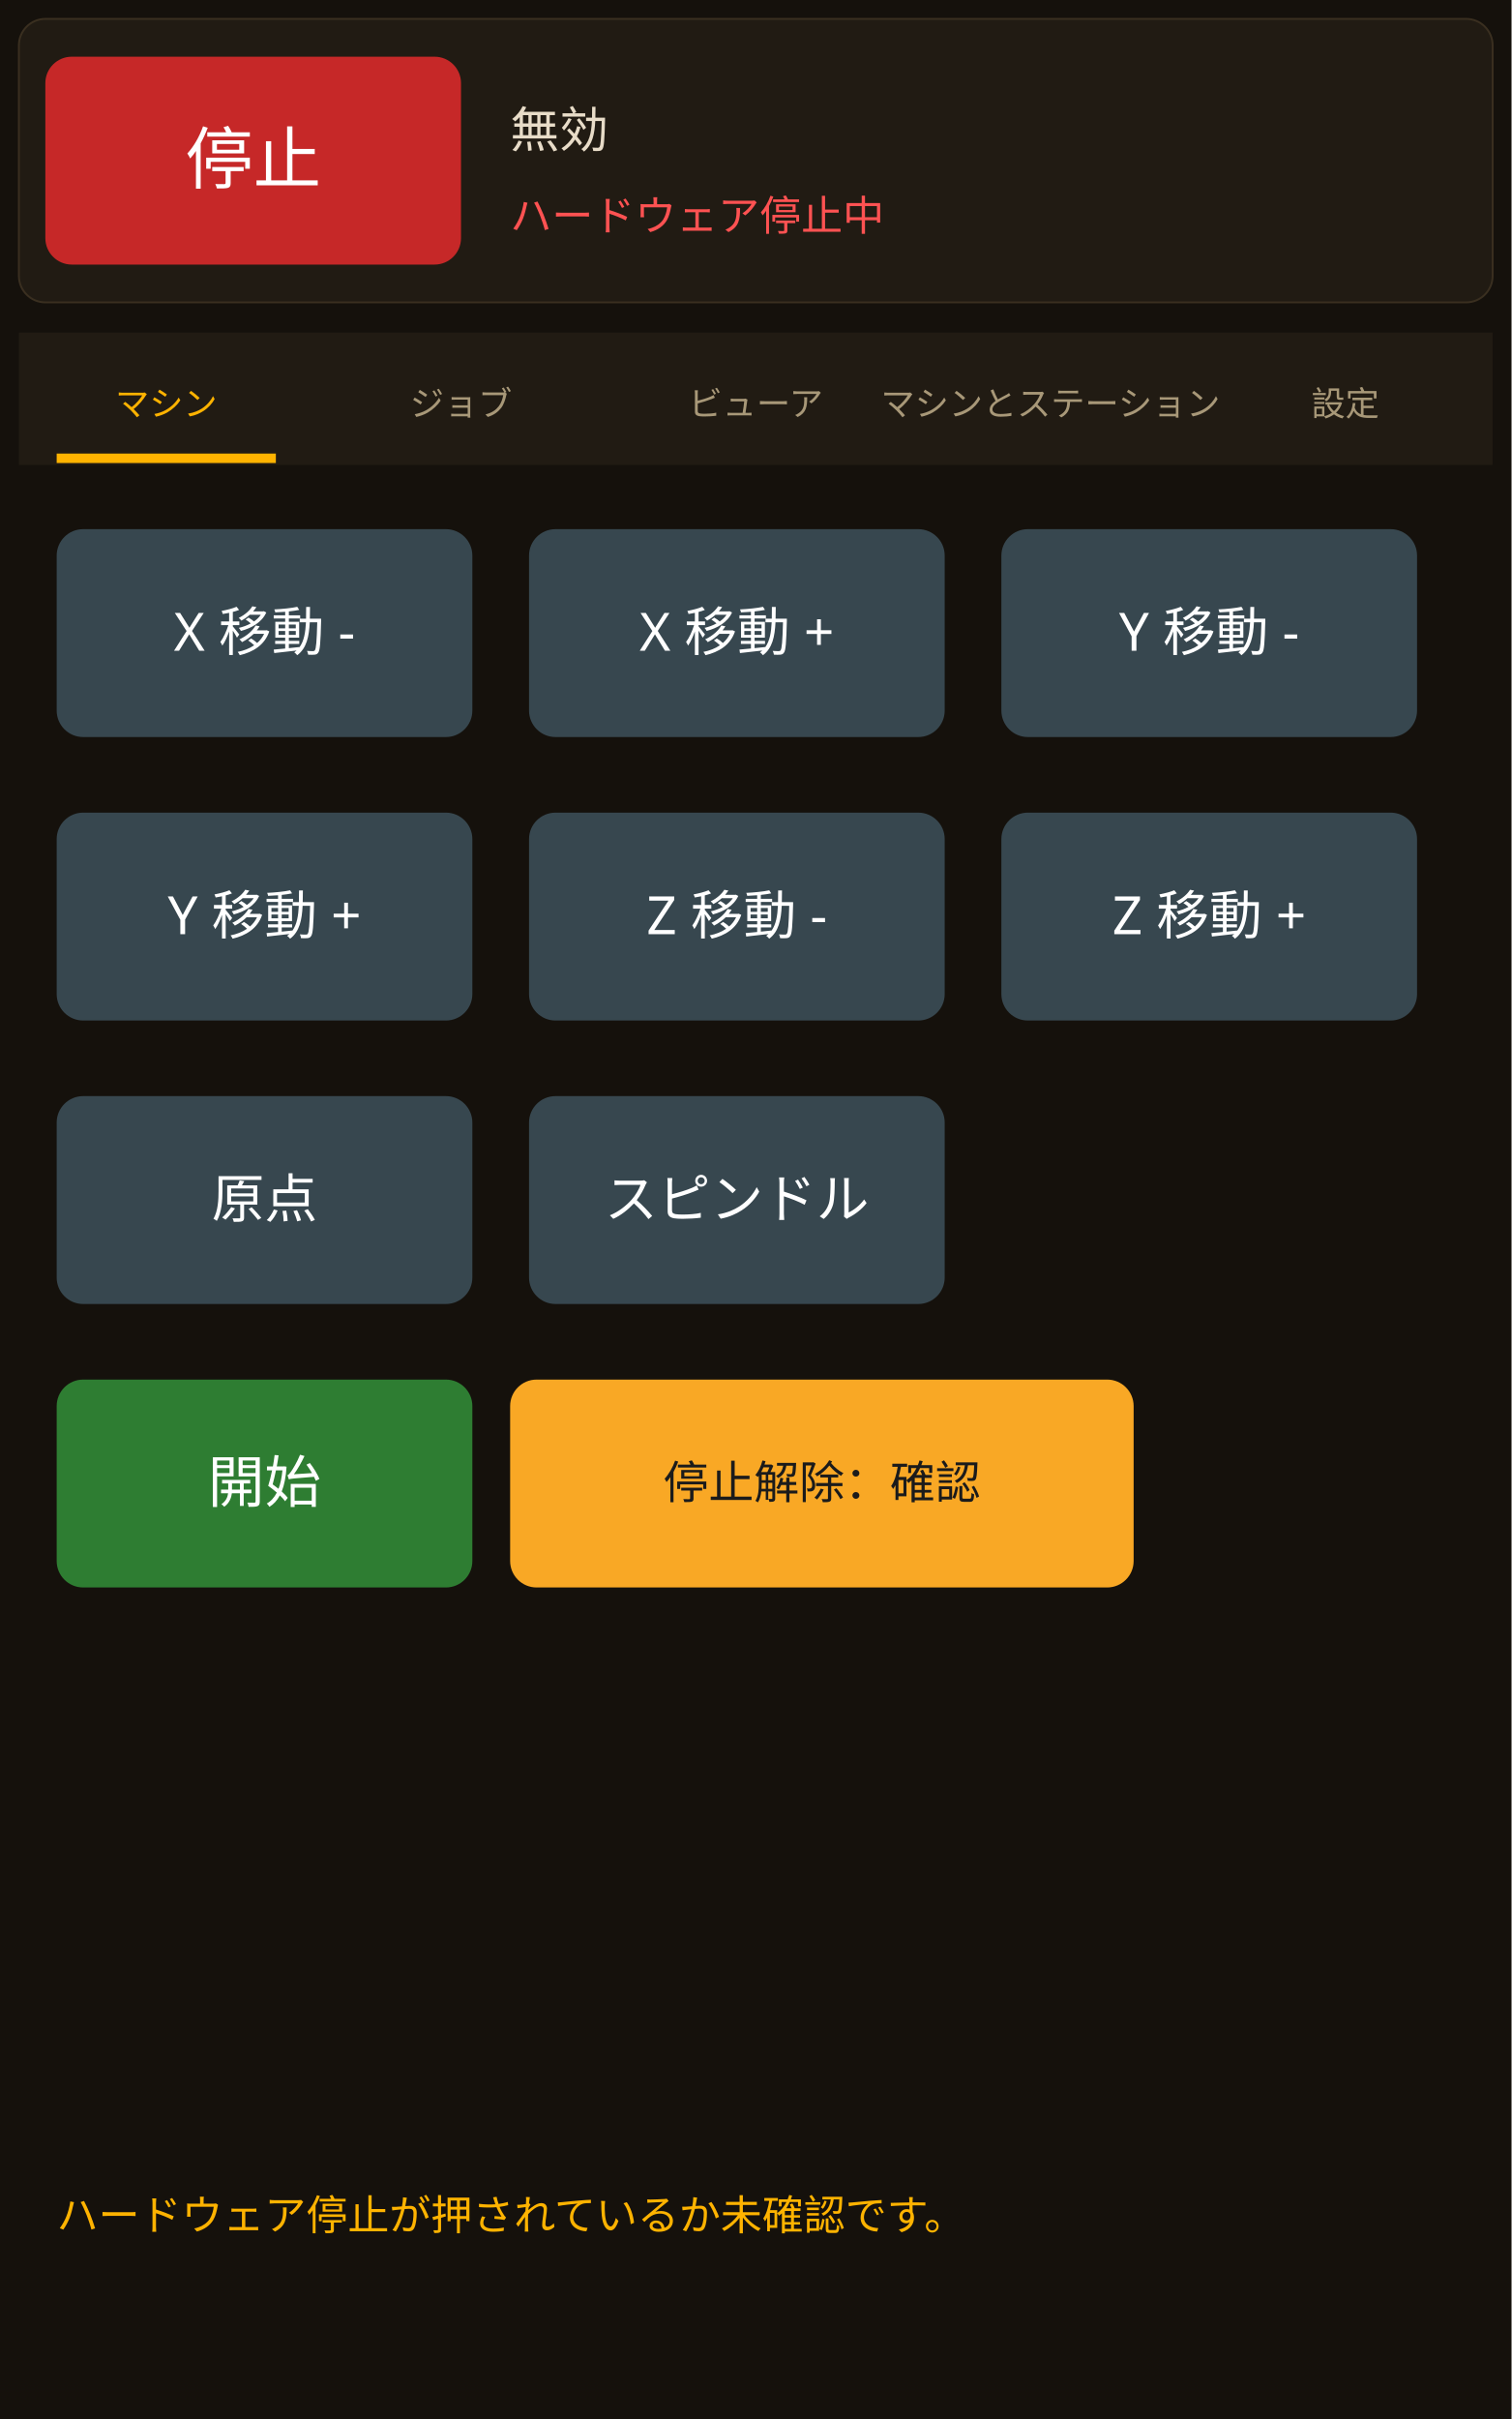
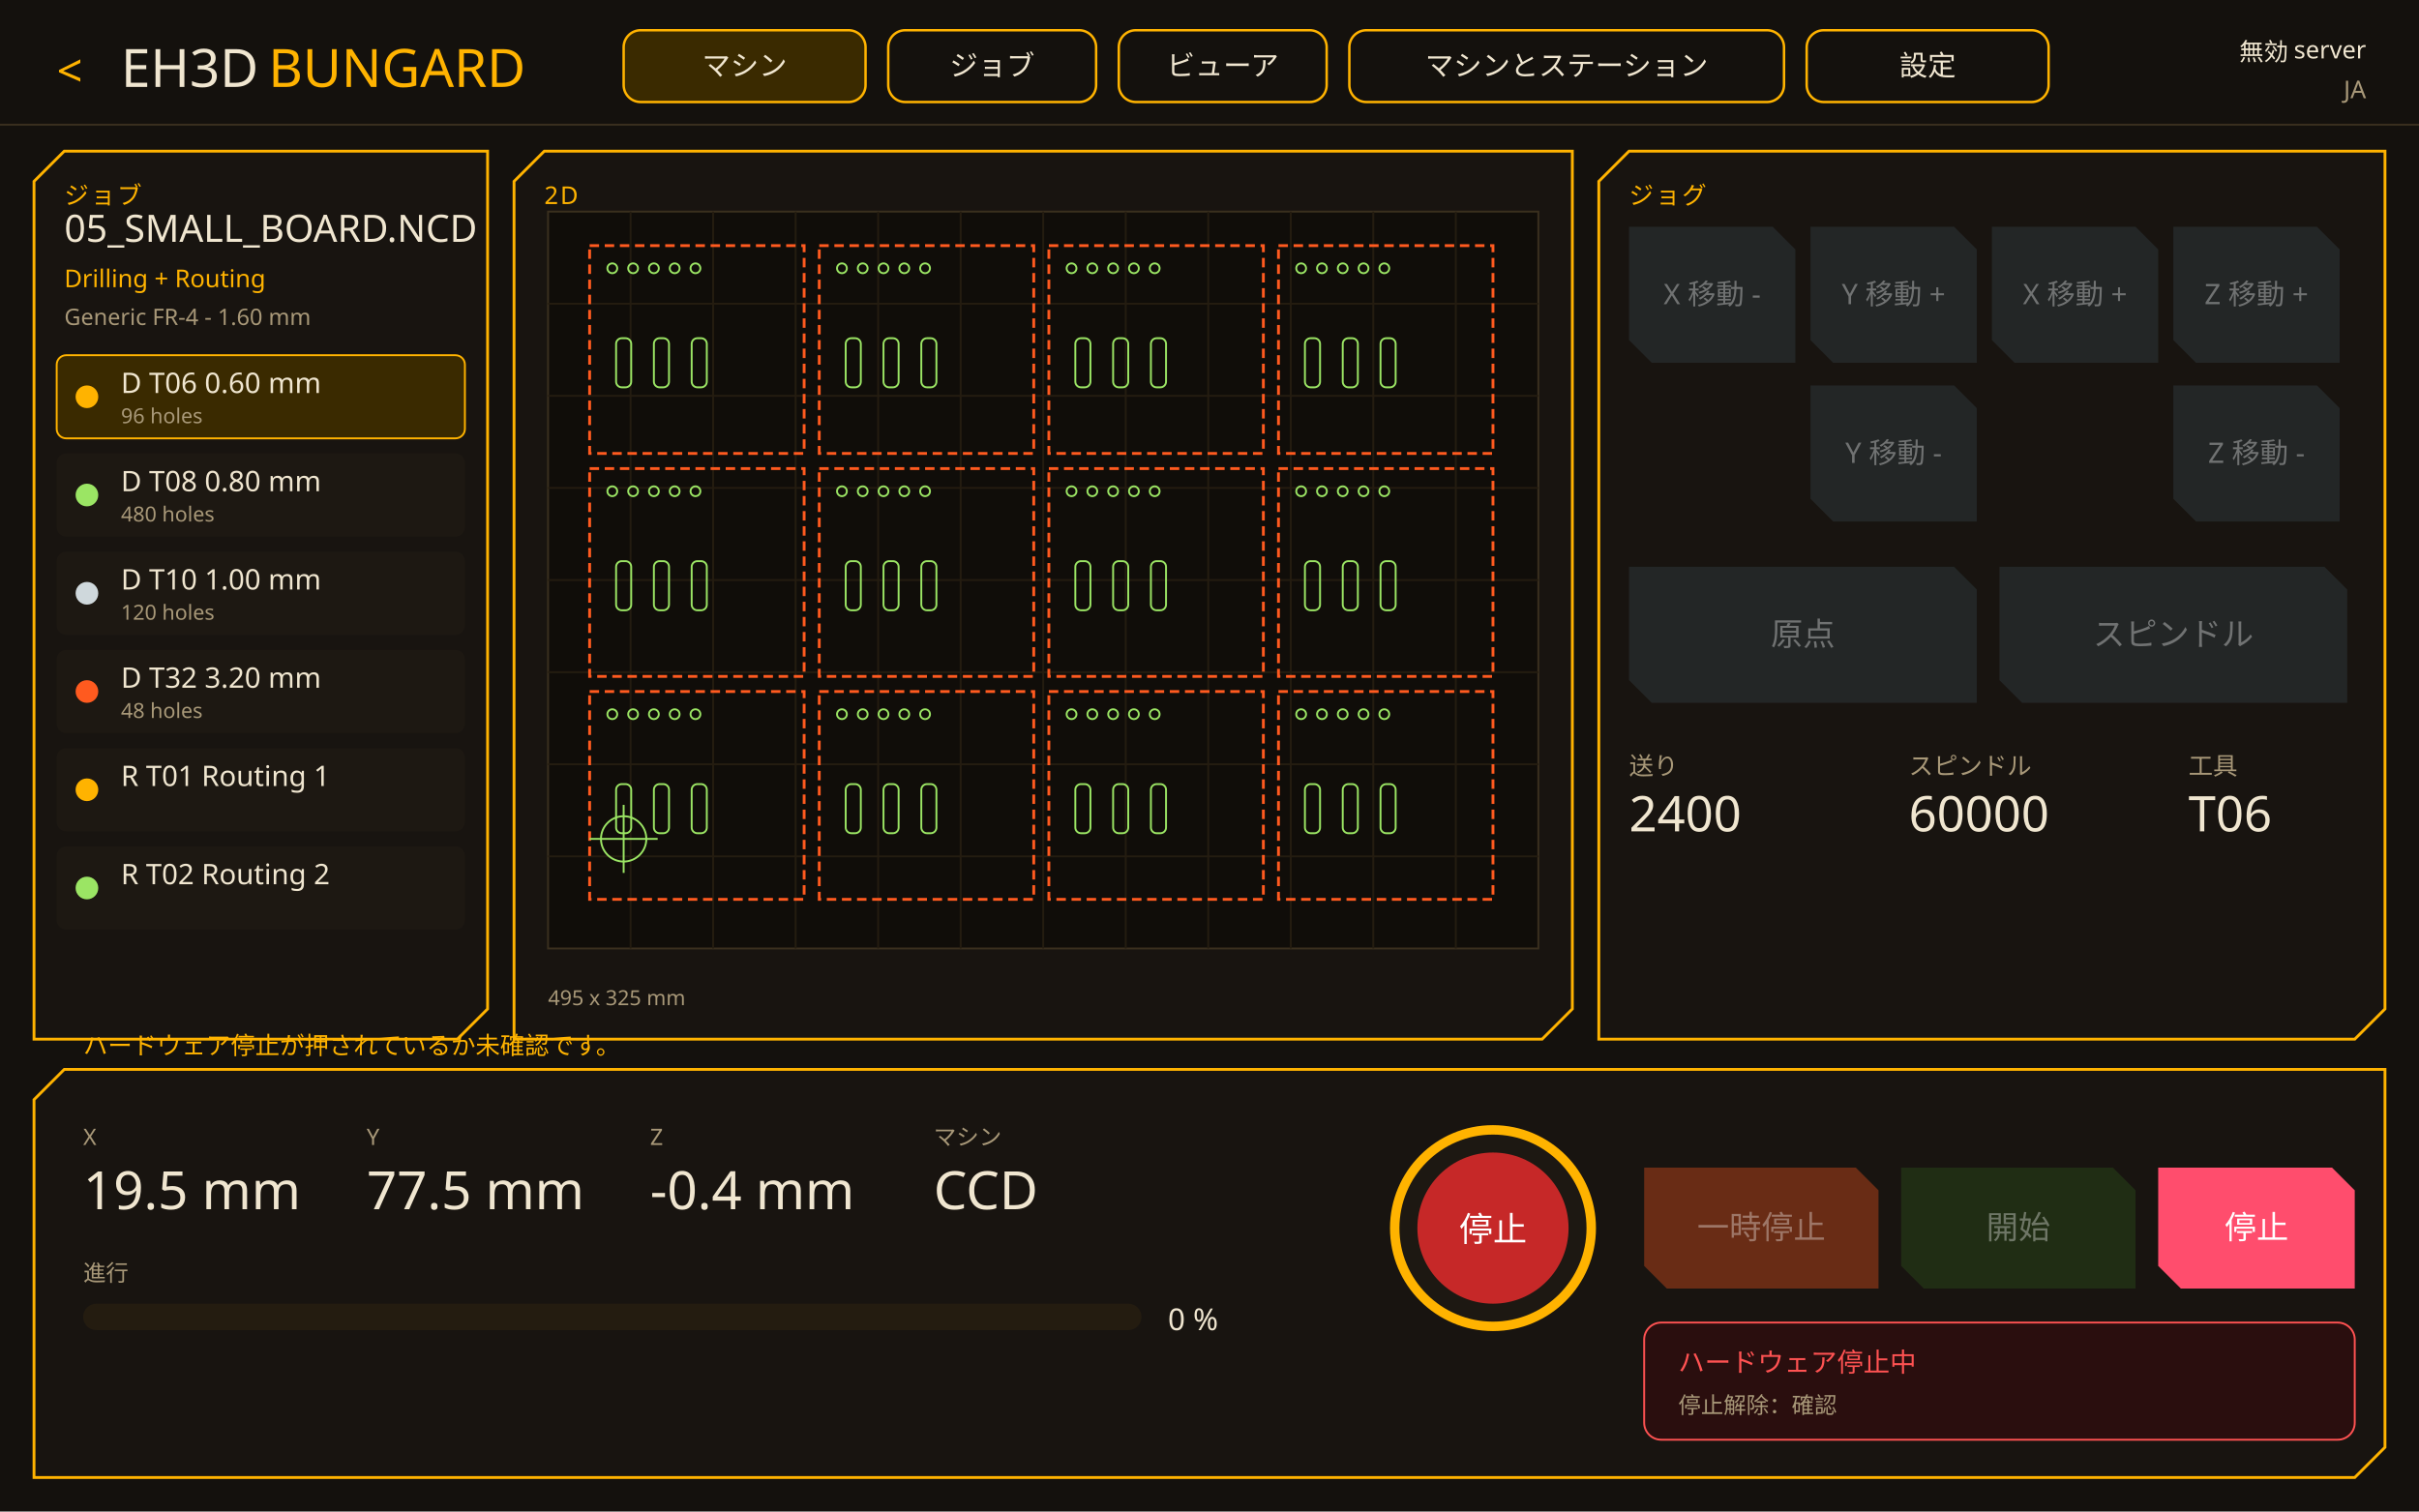
- <svg xmlns="http://www.w3.org/2000/svg" width="800" height="1280" viewBox="0 0 800 1280" font-family="'Segoe UI','Noto Sans','Noto Sans CJK SC','Noto Sans CJK JP','Yu Gothic',sans-serif">
-   <rect width="800" height="1280" fill="#15110c" />
-   <rect x="10" y="10" width="780" height="150" rx="14" fill="#211b13" stroke="#3a2f20" />
-   <rect x="24" y="30" width="220" height="110" rx="14" fill="#c62828" />
-   <text x="134.0" y="97.0" font-size="36" fill="#ffffff" text-anchor="middle">停止</text>
-   <text x="270" y="78" font-size="26" fill="#e8dcc8">無効</text>
-   <text x="270" y="122" font-size="22" fill="#ff5252">ハードウェア停止中</text>
-   <rect x="10" y="176" width="780" height="70" fill="#211b13" />
-   <text x="88.0" y="220" font-size="18" fill="#ffb300" text-anchor="middle">マシン</text>
-   <rect x="30.0" y="240" width="116.0" height="5" fill="#ffb300" />
-   <text x="244.0" y="220" font-size="18" fill="#a89878" text-anchor="middle">ジョブ</text>
-   <text x="400.0" y="220" font-size="18" fill="#a89878" text-anchor="middle">ビューア</text>
-   <text x="556.0" y="220" font-size="18" fill="#a89878" text-anchor="middle">マシンとステーション</text>
-   <text x="712.0" y="220" font-size="18" fill="#a89878" text-anchor="middle">設定</text>
-   <rect x="30" y="280" width="220" height="110" rx="14" fill="#37474f" />
-   <text x="140.0" y="344.333" font-size="28" fill="#ffffff" text-anchor="middle">X 移動 -</text>
-   <rect x="280" y="280" width="220" height="110" rx="14" fill="#37474f" />
-   <text x="390.0" y="344.333" font-size="28" fill="#ffffff" text-anchor="middle">X 移動 +</text>
-   <rect x="530" y="280" width="220" height="110" rx="14" fill="#37474f" />
-   <text x="640.0" y="344.333" font-size="28" fill="#ffffff" text-anchor="middle">Y 移動 -</text>
-   <rect x="30" y="430" width="220" height="110" rx="14" fill="#37474f" />
-   <text x="140.0" y="494.333" font-size="28" fill="#ffffff" text-anchor="middle">Y 移動 +</text>
-   <rect x="280" y="430" width="220" height="110" rx="14" fill="#37474f" />
-   <text x="390.0" y="494.333" font-size="28" fill="#ffffff" text-anchor="middle">Z 移動 -</text>
-   <rect x="530" y="430" width="220" height="110" rx="14" fill="#37474f" />
-   <text x="640.0" y="494.333" font-size="28" fill="#ffffff" text-anchor="middle">Z 移動 +</text>
-   <rect x="30" y="580" width="220" height="110" rx="14" fill="#37474f" />
-   <text x="140.0" y="644.333" font-size="28" fill="#ffffff" text-anchor="middle">原点</text>
-   <rect x="280" y="580" width="220" height="110" rx="14" fill="#37474f" />
-   <text x="390.0" y="644.333" font-size="28" fill="#ffffff" text-anchor="middle">スピンドル</text>
-   <rect x="30" y="730" width="220" height="110" rx="14" fill="#2e7d32" />
-   <text x="140.0" y="795.0" font-size="30" fill="#ffffff" text-anchor="middle">開始</text>
-   <rect x="270" y="730" width="330" height="110" rx="14" fill="#f9a825" />
-   <text x="435.0" y="793.0" font-size="24" fill="#1b1b1b" text-anchor="middle">停止解除：確認</text>
-   <text x="30" y="1180" font-size="22" fill="#ffb300">ハードウェア停止が押されているか未確認です。</text>
+ <svg xmlns="http://www.w3.org/2000/svg" width="1280" height="800" viewBox="0 0 1280 800" font-family="'Ubuntu','Segoe UI','Noto Sans','Noto Sans CJK SC','Noto Sans CJK JP','Yu Gothic',sans-serif">
+   <rect width="1280" height="800" fill="#14110d" />
+   <text x="30" y="46" font-size="24" fill="#ffb300">&lt;</text>
+   <text x="64" y="46" font-size="28" fill="#f0e6d0">EH3D</text>
+   <text x="142" y="46" font-size="28" fill="#ffb300">BUNGARD</text>
+   <rect x="330" y="16" width="128" height="38" rx="9" fill="#3a2a00" stroke="#ffb300" stroke-width="1.3" />
+   <text x="394.0" y="40.0" font-size="15" fill="#f0e6d0" text-anchor="middle">マシン</text>
+   <rect x="470" y="16" width="110" height="38" rx="9" fill="none" stroke="#ffb300" stroke-width="1.3" />
+   <text x="525.0" y="40.0" font-size="15" fill="#f0e6d0" text-anchor="middle">ジョブ</text>
+   <rect x="592" y="16" width="110" height="38" rx="9" fill="none" stroke="#ffb300" stroke-width="1.3" />
+   <text x="647.0" y="40.0" font-size="15" fill="#f0e6d0" text-anchor="middle">ビューア</text>
+   <rect x="714" y="16" width="230" height="38" rx="9" fill="none" stroke="#ffb300" stroke-width="1.3" />
+   <text x="829.0" y="40.0" font-size="15" fill="#f0e6d0" text-anchor="middle">マシンとステーション</text>
+   <rect x="956" y="16" width="128" height="38" rx="9" fill="none" stroke="#ffb300" stroke-width="1.3" />
+   <text x="1020.0" y="40.0" font-size="15" fill="#f0e6d0" text-anchor="middle">設定</text>
+   <text x="1252" y="32" font-size="13" fill="#f0e6d0" text-anchor="end">無効   server</text>
+   <text x="1252" y="52" font-size="13" fill="#a89878" text-anchor="end">JA</text>
+   <line x1="0" y1="66" x2="1280" y2="66" stroke="#3a2f1e" />
+   <polygon points="34,80 258,80 258,534 242,550 18,550 18,96" fill="#181410" stroke="#ffb300" stroke-width="1.5" />
+   <text x="34" y="108" font-size="13" fill="#ffb300" letter-spacing="1">ジョブ</text>
+   <text x="34" y="128" font-size="20" fill="#f0e6d0">05_SMALL_BOARD.NCD</text>
+   <text x="34" y="152" font-size="13" fill="#ffb300">Drilling + Routing</text>
+   <text x="34" y="172" font-size="12" fill="#a89878">Generic FR-4 - 1.60 mm</text>
+   <rect x="30" y="188" width="216" height="44" rx="5" fill="#3a2a00" stroke="#ffb300" />
+   <circle cx="46" cy="210" r="6" fill="#ffb300" />
+   <text x="64" y="208" font-size="15" fill="#f0e6d0">D T06 0.60 mm</text>
+   <text x="64" y="224" font-size="11" fill="#a89878">96 holes</text>
+   <rect x="30" y="240" width="216" height="44" rx="5" fill="#1d1812" stroke="none" />
+   <circle cx="46" cy="262" r="6" fill="#9be564" />
+   <text x="64" y="260" font-size="15" fill="#f0e6d0">D T08 0.80 mm</text>
+   <text x="64" y="276" font-size="11" fill="#a89878">480 holes</text>
+   <rect x="30" y="292" width="216" height="44" rx="5" fill="#1d1812" stroke="none" />
+   <circle cx="46" cy="314" r="6" fill="#cfd8dc" />
+   <text x="64" y="312" font-size="15" fill="#f0e6d0">D T10 1.00 mm</text>
+   <text x="64" y="328" font-size="11" fill="#a89878">120 holes</text>
+   <rect x="30" y="344" width="216" height="44" rx="5" fill="#1d1812" stroke="none" />
+   <circle cx="46" cy="366" r="6" fill="#ff5a1f" />
+   <text x="64" y="364" font-size="15" fill="#f0e6d0">D T32 3.20 mm</text>
+   <text x="64" y="380" font-size="11" fill="#a89878">48 holes</text>
+   <rect x="30" y="396" width="216" height="44" rx="5" fill="#1d1812" stroke="none" />
+   <circle cx="46" cy="418" r="6" fill="#ffb300" />
+   <text x="64" y="416" font-size="15" fill="#f0e6d0">R T01 Routing 1</text>
+   <rect x="30" y="448" width="216" height="44" rx="5" fill="#1d1812" stroke="none" />
+   <circle cx="46" cy="470" r="6" fill="#9be564" />
+   <text x="64" y="468" font-size="15" fill="#f0e6d0">R T02 Routing 2</text>
+   <polygon points="288,80 832,80 832,534 816,550 272,550 272,96" fill="#181410" stroke="#ffb300" stroke-width="1.5" />
+   <text x="288" y="108" font-size="13" fill="#ffb300" letter-spacing="1">2D</text>
+   <rect x="290" y="112" width="524" height="390" fill="#100d09" stroke="#3a2f1e" />
+   <line x1="333.667" y1="112" x2="333.667" y2="502" stroke="#241c10" />
+   <line x1="377.333" y1="112" x2="377.333" y2="502" stroke="#241c10" />
+   <line x1="421.0" y1="112" x2="421.0" y2="502" stroke="#241c10" />
+   <line x1="464.667" y1="112" x2="464.667" y2="502" stroke="#241c10" />
+   <line x1="508.333" y1="112" x2="508.333" y2="502" stroke="#241c10" />
+   <line x1="552.0" y1="112" x2="552.0" y2="502" stroke="#241c10" />
+   <line x1="595.667" y1="112" x2="595.667" y2="502" stroke="#241c10" />
+   <line x1="639.333" y1="112" x2="639.333" y2="502" stroke="#241c10" />
+   <line x1="683.0" y1="112" x2="683.0" y2="502" stroke="#241c10" />
+   <line x1="726.667" y1="112" x2="726.667" y2="502" stroke="#241c10" />
+   <line x1="770.333" y1="112" x2="770.333" y2="502" stroke="#241c10" />
+   <line x1="290" y1="160.75" x2="814" y2="160.75" stroke="#241c10" />
+   <line x1="290" y1="209.5" x2="814" y2="209.5" stroke="#241c10" />
+   <line x1="290" y1="258.25" x2="814" y2="258.25" stroke="#241c10" />
+   <line x1="290" y1="307.0" x2="814" y2="307.0" stroke="#241c10" />
+   <line x1="290" y1="355.75" x2="814" y2="355.75" stroke="#241c10" />
+   <line x1="290" y1="404.5" x2="814" y2="404.5" stroke="#241c10" />
+   <line x1="290" y1="453.25" x2="814" y2="453.25" stroke="#241c10" />
+   <rect x="312.0" y="130.0" width="113.5" height="110.0" fill="none" stroke="#ff5a1f" stroke-dasharray="5 3" stroke-width="1.5" />
+   <circle cx="324.0" cy="142.0" r="2.6" fill="none" stroke="#9be564" />
+   <circle cx="335.0" cy="142.0" r="2.6" fill="none" stroke="#9be564" />
+   <circle cx="346.0" cy="142.0" r="2.6" fill="none" stroke="#9be564" />
+   <circle cx="357.0" cy="142.0" r="2.6" fill="none" stroke="#9be564" />
+   <circle cx="368.0" cy="142.0" r="2.6" fill="none" stroke="#9be564" />
+   <rect x="326.0" y="179.0" width="8" height="26" rx="3" fill="none" stroke="#9be564" />
+   <rect x="346.0" y="179.0" width="8" height="26" rx="3" fill="none" stroke="#9be564" />
+   <rect x="366.0" y="179.0" width="8" height="26" rx="3" fill="none" stroke="#9be564" />
+   <rect x="433.5" y="130.0" width="113.5" height="110.0" fill="none" stroke="#ff5a1f" stroke-dasharray="5 3" stroke-width="1.5" />
+   <circle cx="445.5" cy="142.0" r="2.6" fill="none" stroke="#9be564" />
+   <circle cx="456.5" cy="142.0" r="2.6" fill="none" stroke="#9be564" />
+   <circle cx="467.5" cy="142.0" r="2.6" fill="none" stroke="#9be564" />
+   <circle cx="478.5" cy="142.0" r="2.6" fill="none" stroke="#9be564" />
+   <circle cx="489.5" cy="142.0" r="2.6" fill="none" stroke="#9be564" />
+   <rect x="447.5" y="179.0" width="8" height="26" rx="3" fill="none" stroke="#9be564" />
+   <rect x="467.5" y="179.0" width="8" height="26" rx="3" fill="none" stroke="#9be564" />
+   <rect x="487.5" y="179.0" width="8" height="26" rx="3" fill="none" stroke="#9be564" />
+   <rect x="555.0" y="130.0" width="113.5" height="110.0" fill="none" stroke="#ff5a1f" stroke-dasharray="5 3" stroke-width="1.5" />
+   <circle cx="567.0" cy="142.0" r="2.6" fill="none" stroke="#9be564" />
+   <circle cx="578.0" cy="142.0" r="2.6" fill="none" stroke="#9be564" />
+   <circle cx="589.0" cy="142.0" r="2.6" fill="none" stroke="#9be564" />
+   <circle cx="600.0" cy="142.0" r="2.6" fill="none" stroke="#9be564" />
+   <circle cx="611.0" cy="142.0" r="2.6" fill="none" stroke="#9be564" />
+   <rect x="569.0" y="179.0" width="8" height="26" rx="3" fill="none" stroke="#9be564" />
+   <rect x="589.0" y="179.0" width="8" height="26" rx="3" fill="none" stroke="#9be564" />
+   <rect x="609.0" y="179.0" width="8" height="26" rx="3" fill="none" stroke="#9be564" />
+   <rect x="676.5" y="130.0" width="113.5" height="110.0" fill="none" stroke="#ff5a1f" stroke-dasharray="5 3" stroke-width="1.5" />
+   <circle cx="688.5" cy="142.0" r="2.6" fill="none" stroke="#9be564" />
+   <circle cx="699.5" cy="142.0" r="2.6" fill="none" stroke="#9be564" />
+   <circle cx="710.5" cy="142.0" r="2.6" fill="none" stroke="#9be564" />
+   <circle cx="721.5" cy="142.0" r="2.6" fill="none" stroke="#9be564" />
+   <circle cx="732.5" cy="142.0" r="2.6" fill="none" stroke="#9be564" />
+   <rect x="690.5" y="179.0" width="8" height="26" rx="3" fill="none" stroke="#9be564" />
+   <rect x="710.5" y="179.0" width="8" height="26" rx="3" fill="none" stroke="#9be564" />
+   <rect x="730.5" y="179.0" width="8" height="26" rx="3" fill="none" stroke="#9be564" />
+   <rect x="312.0" y="248.0" width="113.5" height="110.0" fill="none" stroke="#ff5a1f" stroke-dasharray="5 3" stroke-width="1.5" />
+   <circle cx="324.0" cy="260.0" r="2.6" fill="none" stroke="#9be564" />
+   <circle cx="335.0" cy="260.0" r="2.6" fill="none" stroke="#9be564" />
+   <circle cx="346.0" cy="260.0" r="2.6" fill="none" stroke="#9be564" />
+   <circle cx="357.0" cy="260.0" r="2.6" fill="none" stroke="#9be564" />
+   <circle cx="368.0" cy="260.0" r="2.6" fill="none" stroke="#9be564" />
+   <rect x="326.0" y="297.0" width="8" height="26" rx="3" fill="none" stroke="#9be564" />
+   <rect x="346.0" y="297.0" width="8" height="26" rx="3" fill="none" stroke="#9be564" />
+   <rect x="366.0" y="297.0" width="8" height="26" rx="3" fill="none" stroke="#9be564" />
+   <rect x="433.5" y="248.0" width="113.5" height="110.0" fill="none" stroke="#ff5a1f" stroke-dasharray="5 3" stroke-width="1.5" />
+   <circle cx="445.5" cy="260.0" r="2.6" fill="none" stroke="#9be564" />
+   <circle cx="456.5" cy="260.0" r="2.6" fill="none" stroke="#9be564" />
+   <circle cx="467.5" cy="260.0" r="2.6" fill="none" stroke="#9be564" />
+   <circle cx="478.5" cy="260.0" r="2.6" fill="none" stroke="#9be564" />
+   <circle cx="489.5" cy="260.0" r="2.6" fill="none" stroke="#9be564" />
+   <rect x="447.5" y="297.0" width="8" height="26" rx="3" fill="none" stroke="#9be564" />
+   <rect x="467.5" y="297.0" width="8" height="26" rx="3" fill="none" stroke="#9be564" />
+   <rect x="487.5" y="297.0" width="8" height="26" rx="3" fill="none" stroke="#9be564" />
+   <rect x="555.0" y="248.0" width="113.5" height="110.0" fill="none" stroke="#ff5a1f" stroke-dasharray="5 3" stroke-width="1.5" />
+   <circle cx="567.0" cy="260.0" r="2.6" fill="none" stroke="#9be564" />
+   <circle cx="578.0" cy="260.0" r="2.6" fill="none" stroke="#9be564" />
+   <circle cx="589.0" cy="260.0" r="2.6" fill="none" stroke="#9be564" />
+   <circle cx="600.0" cy="260.0" r="2.6" fill="none" stroke="#9be564" />
+   <circle cx="611.0" cy="260.0" r="2.6" fill="none" stroke="#9be564" />
+   <rect x="569.0" y="297.0" width="8" height="26" rx="3" fill="none" stroke="#9be564" />
+   <rect x="589.0" y="297.0" width="8" height="26" rx="3" fill="none" stroke="#9be564" />
+   <rect x="609.0" y="297.0" width="8" height="26" rx="3" fill="none" stroke="#9be564" />
+   <rect x="676.5" y="248.0" width="113.5" height="110.0" fill="none" stroke="#ff5a1f" stroke-dasharray="5 3" stroke-width="1.5" />
+   <circle cx="688.5" cy="260.0" r="2.6" fill="none" stroke="#9be564" />
+   <circle cx="699.5" cy="260.0" r="2.6" fill="none" stroke="#9be564" />
+   <circle cx="710.5" cy="260.0" r="2.6" fill="none" stroke="#9be564" />
+   <circle cx="721.5" cy="260.0" r="2.6" fill="none" stroke="#9be564" />
+   <circle cx="732.5" cy="260.0" r="2.6" fill="none" stroke="#9be564" />
+   <rect x="690.5" y="297.0" width="8" height="26" rx="3" fill="none" stroke="#9be564" />
+   <rect x="710.5" y="297.0" width="8" height="26" rx="3" fill="none" stroke="#9be564" />
+   <rect x="730.5" y="297.0" width="8" height="26" rx="3" fill="none" stroke="#9be564" />
+   <rect x="312.0" y="366.0" width="113.5" height="110.0" fill="none" stroke="#ff5a1f" stroke-dasharray="5 3" stroke-width="1.5" />
+   <circle cx="324.0" cy="378.0" r="2.6" fill="none" stroke="#9be564" />
+   <circle cx="335.0" cy="378.0" r="2.6" fill="none" stroke="#9be564" />
+   <circle cx="346.0" cy="378.0" r="2.6" fill="none" stroke="#9be564" />
+   <circle cx="357.0" cy="378.0" r="2.6" fill="none" stroke="#9be564" />
+   <circle cx="368.0" cy="378.0" r="2.6" fill="none" stroke="#9be564" />
+   <rect x="326.0" y="415.0" width="8" height="26" rx="3" fill="none" stroke="#9be564" />
+   <rect x="346.0" y="415.0" width="8" height="26" rx="3" fill="none" stroke="#9be564" />
+   <rect x="366.0" y="415.0" width="8" height="26" rx="3" fill="none" stroke="#9be564" />
+   <rect x="433.5" y="366.0" width="113.5" height="110.0" fill="none" stroke="#ff5a1f" stroke-dasharray="5 3" stroke-width="1.5" />
+   <circle cx="445.5" cy="378.0" r="2.6" fill="none" stroke="#9be564" />
+   <circle cx="456.5" cy="378.0" r="2.6" fill="none" stroke="#9be564" />
+   <circle cx="467.5" cy="378.0" r="2.6" fill="none" stroke="#9be564" />
+   <circle cx="478.5" cy="378.0" r="2.6" fill="none" stroke="#9be564" />
+   <circle cx="489.5" cy="378.0" r="2.6" fill="none" stroke="#9be564" />
+   <rect x="447.5" y="415.0" width="8" height="26" rx="3" fill="none" stroke="#9be564" />
+   <rect x="467.5" y="415.0" width="8" height="26" rx="3" fill="none" stroke="#9be564" />
+   <rect x="487.5" y="415.0" width="8" height="26" rx="3" fill="none" stroke="#9be564" />
+   <rect x="555.0" y="366.0" width="113.5" height="110.0" fill="none" stroke="#ff5a1f" stroke-dasharray="5 3" stroke-width="1.5" />
+   <circle cx="567.0" cy="378.0" r="2.6" fill="none" stroke="#9be564" />
+   <circle cx="578.0" cy="378.0" r="2.6" fill="none" stroke="#9be564" />
+   <circle cx="589.0" cy="378.0" r="2.6" fill="none" stroke="#9be564" />
+   <circle cx="600.0" cy="378.0" r="2.6" fill="none" stroke="#9be564" />
+   <circle cx="611.0" cy="378.0" r="2.6" fill="none" stroke="#9be564" />
+   <rect x="569.0" y="415.0" width="8" height="26" rx="3" fill="none" stroke="#9be564" />
+   <rect x="589.0" y="415.0" width="8" height="26" rx="3" fill="none" stroke="#9be564" />
+   <rect x="609.0" y="415.0" width="8" height="26" rx="3" fill="none" stroke="#9be564" />
+   <rect x="676.5" y="366.0" width="113.5" height="110.0" fill="none" stroke="#ff5a1f" stroke-dasharray="5 3" stroke-width="1.5" />
+   <circle cx="688.5" cy="378.0" r="2.6" fill="none" stroke="#9be564" />
+   <circle cx="699.5" cy="378.0" r="2.6" fill="none" stroke="#9be564" />
+   <circle cx="710.5" cy="378.0" r="2.6" fill="none" stroke="#9be564" />
+   <circle cx="721.5" cy="378.0" r="2.6" fill="none" stroke="#9be564" />
+   <circle cx="732.5" cy="378.0" r="2.6" fill="none" stroke="#9be564" />
+   <rect x="690.5" y="415.0" width="8" height="26" rx="3" fill="none" stroke="#9be564" />
+   <rect x="710.5" y="415.0" width="8" height="26" rx="3" fill="none" stroke="#9be564" />
+   <rect x="730.5" y="415.0" width="8" height="26" rx="3" fill="none" stroke="#9be564" />
+   <circle cx="330" cy="444" r="12" fill="none" stroke="#9be564" />
+   <line x1="312" y1="444" x2="348" y2="444" stroke="#9be564" />
+   <line x1="330" y1="426" x2="330" y2="462" stroke="#9be564" />
+   <text x="290" y="532" font-size="11" fill="#a89878">495 x 325 mm</text>
+   <polygon points="862,80 1262,80 1262,534 1246,550 846,550 846,96" fill="#181410" stroke="#ffb300" stroke-width="1.5" />
+   <text x="862" y="108" font-size="13" fill="#ffb300" letter-spacing="1">ジョグ</text>
+   <polygon points="862,120 938,120 950,132 950,192 874,192 862,180" fill="#37474f" opacity="0.35" />
+   <text x="906.0" y="161.0" font-size="15" fill="#ffffff" text-anchor="middle" opacity="0.35">X 移動 -</text>
+   <polygon points="958,120 1034,120 1046,132 1046,192 970,192 958,180" fill="#37474f" opacity="0.35" />
+   <text x="1002.0" y="161.0" font-size="15" fill="#ffffff" text-anchor="middle" opacity="0.35">Y 移動 +</text>
+   <polygon points="1054,120 1130,120 1142,132 1142,192 1066,192 1054,180" fill="#37474f" opacity="0.35" />
+   <text x="1098.0" y="161.0" font-size="15" fill="#ffffff" text-anchor="middle" opacity="0.35">X 移動 +</text>
+   <polygon points="1150,120 1226,120 1238,132 1238,192 1162,192 1150,180" fill="#37474f" opacity="0.35" />
+   <text x="1194.0" y="161.0" font-size="15" fill="#ffffff" text-anchor="middle" opacity="0.35">Z 移動 +</text>
+   <polygon points="958,204 1034,204 1046,216 1046,276 970,276 958,264" fill="#37474f" opacity="0.35" />
+   <text x="1002.0" y="245.0" font-size="15" fill="#ffffff" text-anchor="middle" opacity="0.35">Y 移動 -</text>
+   <polygon points="1150,204 1226,204 1238,216 1238,276 1162,276 1150,264" fill="#37474f" opacity="0.35" />
+   <text x="1194.0" y="245.0" font-size="15" fill="#ffffff" text-anchor="middle" opacity="0.35">Z 移動 -</text>
+   <polygon points="862,300 1034,300 1046,312 1046,372 874,372 862,360" fill="#37474f" opacity="0.35" />
+   <text x="954.0" y="341.667" font-size="17" fill="#ffffff" text-anchor="middle" opacity="0.35">原点</text>
+   <polygon points="1058,300 1230,300 1242,312 1242,372 1070,372 1058,360" fill="#37474f" opacity="0.35" />
+   <text x="1150.0" y="341.667" font-size="17" fill="#ffffff" text-anchor="middle" opacity="0.35">スピンドル</text>
+   <text x="862" y="410" font-size="13" fill="#a89878">送り</text>
+   <text x="862" y="440" font-size="26" fill="#f0e6d0">2400</text>
+   <text x="1010" y="410" font-size="13" fill="#a89878">スピンドル</text>
+   <text x="1010" y="440" font-size="26" fill="#f0e6d0">60000</text>
+   <text x="1158" y="410" font-size="13" fill="#a89878">工具</text>
+   <text x="1158" y="440" font-size="26" fill="#f0e6d0">T06</text>
+   <polygon points="34,566 1262,566 1262,766 1246,782 18,782 18,582" fill="#181410" stroke="#ffb300" stroke-width="1.5" />
+   <text x="44" y="606" font-size="12" fill="#a89878">X</text>
+   <text x="44" y="640" font-size="28" fill="#f0e6d0">19.5 mm</text>
+   <text x="194" y="606" font-size="12" fill="#a89878">Y</text>
+   <text x="194" y="640" font-size="28" fill="#f0e6d0">77.5 mm</text>
+   <text x="344" y="606" font-size="12" fill="#a89878">Z</text>
+   <text x="344" y="640" font-size="28" fill="#f0e6d0">-0.4 mm</text>
+   <text x="494" y="606" font-size="12" fill="#a89878">マシン</text>
+   <text x="494" y="640" font-size="28" fill="#f0e6d0">CCD</text>
+   <text x="44" y="678" font-size="12" fill="#a89878">進行</text>
+   <rect x="44" y="690" width="560" height="14" rx="7" fill="#241c10" />
+   <rect x="44" y="690" width="0" height="14" rx="7" fill="#ffb300" />
+   <text x="618" y="704" font-size="16" fill="#f0e6d0">0 %</text>
+   <circle cx="790" cy="650" r="52" fill="#1d1812" stroke="#ffb300" stroke-width="5" />
+   <circle cx="790" cy="650" r="40" fill="#c62828" />
+   <text x="790" y="657" font-size="18" fill="#ffffff" text-anchor="middle">停止</text>
+   <polygon points="870,618 982,618 994,630 994,682 882,682 870,670" fill="#ff5a1f" opacity="0.35" />
+   <text x="932.0" y="655.667" font-size="17" fill="#ffffff" text-anchor="middle" opacity="0.35">一時停止</text>
+   <polygon points="1006,618 1118,618 1130,630 1130,682 1018,682 1006,670" fill="#2e5d1e" opacity="0.35" />
+   <text x="1068.0" y="655.667" font-size="17" fill="#ffffff" text-anchor="middle" opacity="0.35">開始</text>
+   <polygon points="1142,618 1234,618 1246,630 1246,682 1154,682 1142,670" fill="#ff4d6d" />
+   <text x="1194.0" y="655.667" font-size="17" fill="#ffffff" text-anchor="middle">停止</text>
+   <rect x="870" y="700" width="376" height="62" rx="9" fill="#2a0e0e" stroke="#ff5252" />
+   <text x="888" y="726" font-size="14" fill="#ff5252">ハードウェア停止中</text>
+   <text x="888" y="748" font-size="12" fill="#a89878">停止解除：確認</text>
+   <text x="44" y="558" font-size="13" fill="#ffb300">ハードウェア停止が押されているか未確認です。</text>
</svg>
